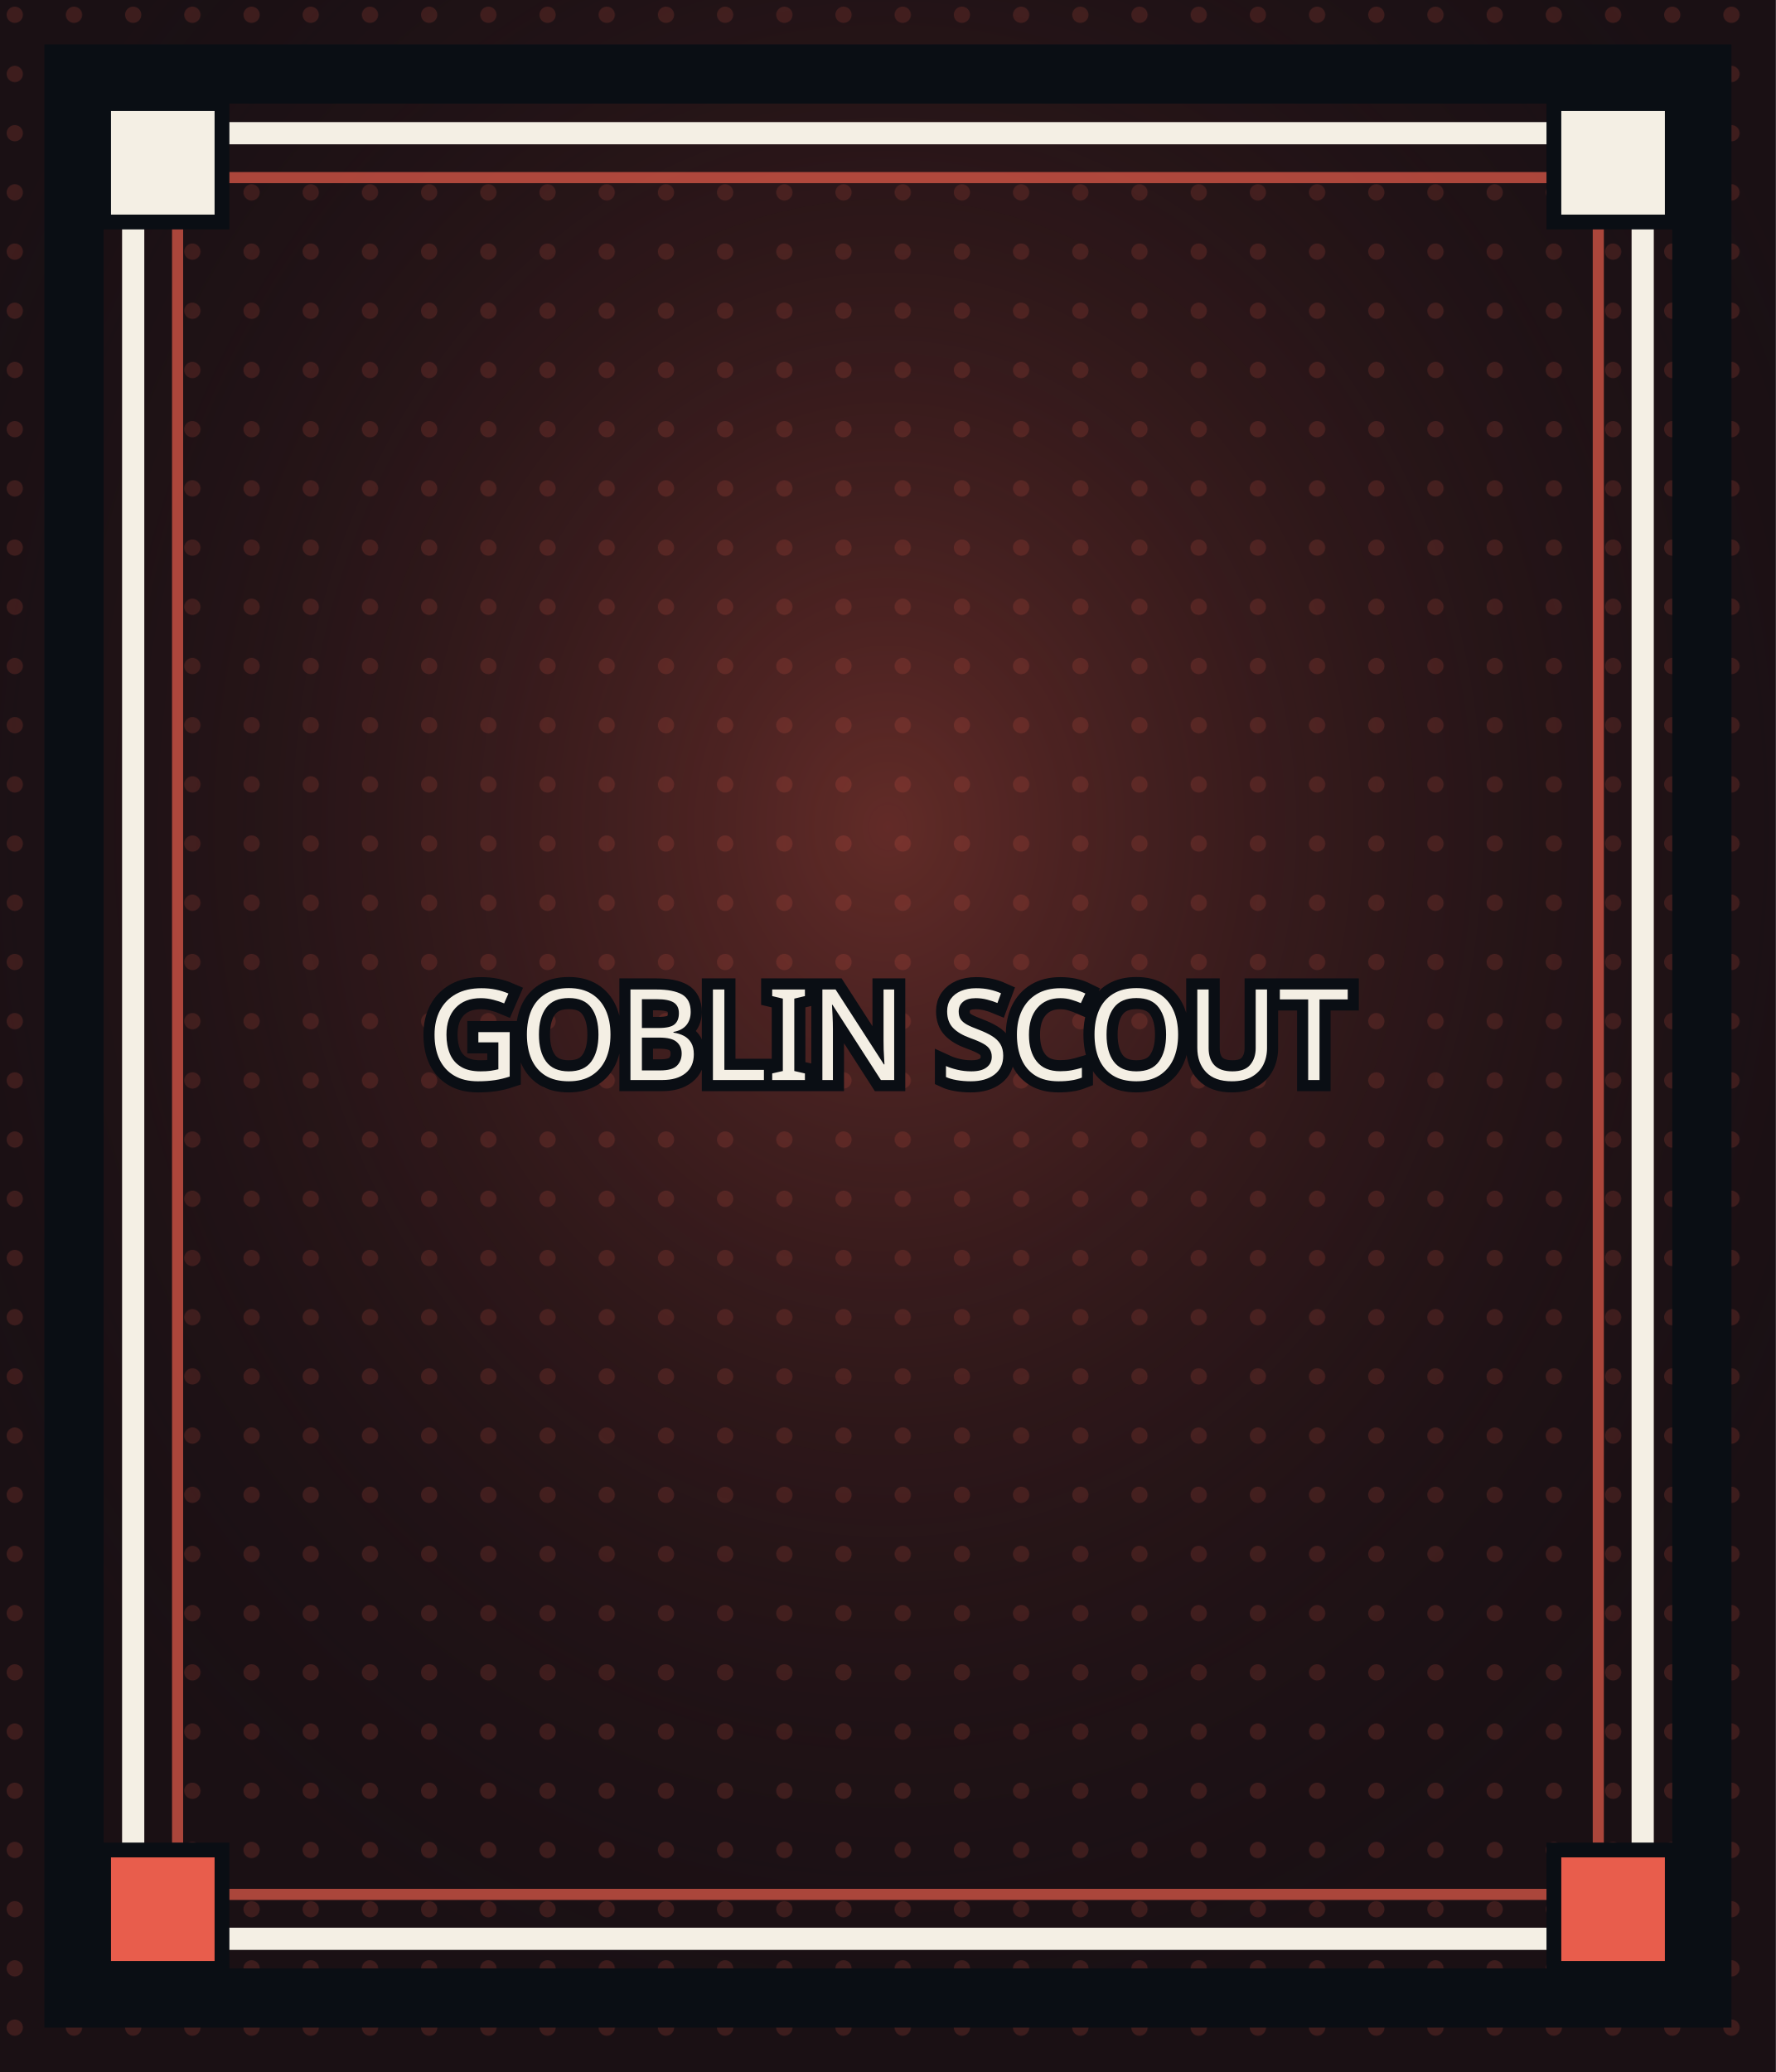
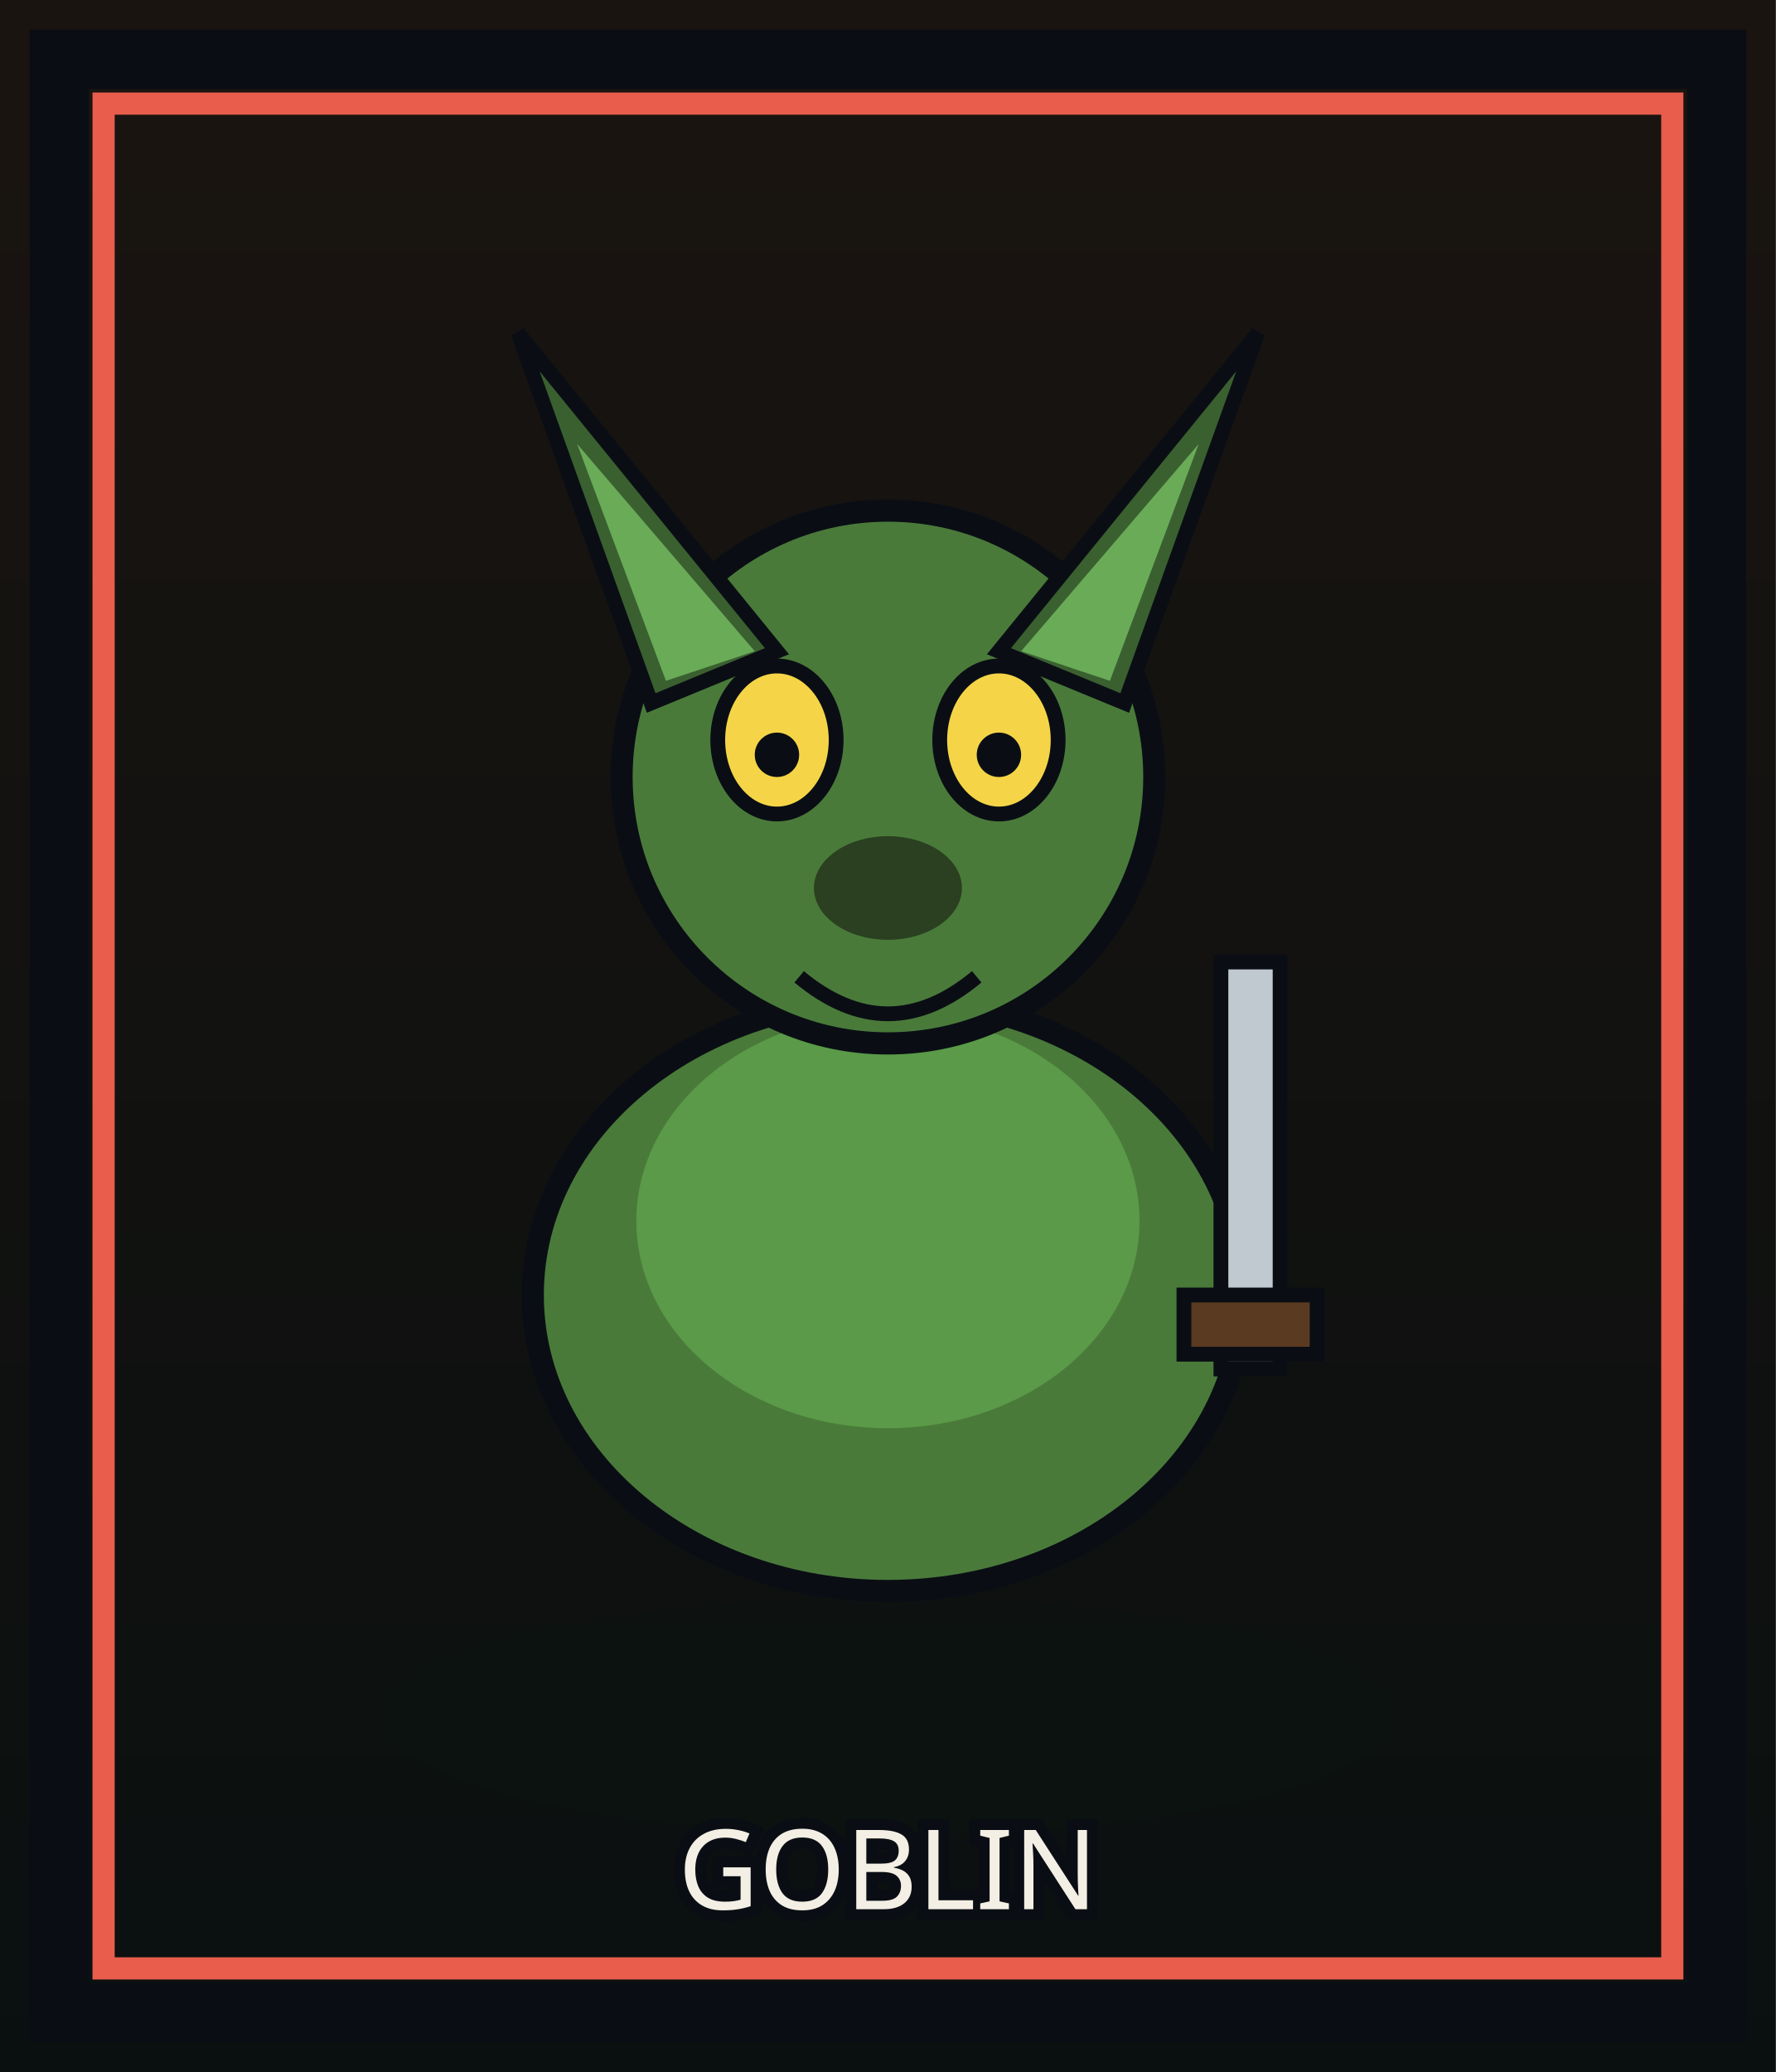
<svg xmlns="http://www.w3.org/2000/svg" width="240" height="280" viewBox="0 0 240 280" fill="none">
  <defs>
-     <pattern id="ht" width="8" height="8" patternUnits="userSpaceOnUse">
-       <circle cx="2" cy="2" r="1.1" fill="#e85d4c" fill-opacity="0.18" />
-     </pattern>
-     <radialGradient id="g" cx="50%" cy="40%" r="60%">
-       <stop offset="0%" stop-color="#e85d4c" stop-opacity="0.35" />
-       <stop offset="100%" stop-color="#1a1014" stop-opacity="0" />
-     </radialGradient>
+     <linearGradient id="bg" x1="0" y1="0" x2="0" y2="1">
+       <stop offset="0%" stop-color="#1a1410" />
+       <stop offset="100%" stop-color="#0a1010" />
+     </linearGradient>
  </defs>
-   <rect width="240" height="280" fill="#1a1014" />
-   <rect width="240" height="280" fill="url(#ht)" />
-   <rect width="240" height="280" fill="url(#g)" />
-   <rect x="10" y="10" width="220" height="260" fill="none" stroke="#0a0e14" stroke-width="8" />
-   <rect x="18" y="18" width="204" height="244" fill="none" stroke="#f4efe4" stroke-width="3" />
-   <rect x="24" y="24" width="192" height="232" fill="none" stroke="#e85d4c" stroke-width="1.5" opacity="0.7" />
-   <rect x="14" y="14" width="16" height="16" fill="#f4efe4" stroke="#0a0e14" stroke-width="2" />
-   <rect x="210" y="14" width="16" height="16" fill="#f4efe4" stroke="#0a0e14" stroke-width="2" />
-   <rect x="14" y="250" width="16" height="16" fill="#e85d4c" stroke="#0a0e14" stroke-width="2" />
-   <rect x="210" y="250" width="16" height="16" fill="#e85d4c" stroke="#0a0e14" stroke-width="2" />
-   <text x="120" y="140" text-anchor="middle" dominant-baseline="middle" font-family="Impact, Arial Black, sans-serif" font-size="17.143" fill="#f4efe4" stroke="#0a0e14" stroke-width="3" paint-order="stroke">GOBLIN SCOUT</text>
+   <rect width="240" height="280" fill="url(#bg)" />
+   <ellipse cx="120" cy="232" rx="68" ry="16" fill="#0a1410" opacity="0.45" />
+   <ellipse cx="120" cy="175" rx="48" ry="40" fill="#4a7a3a" stroke="#0a0e14" stroke-width="3" />
+   <ellipse cx="120" cy="165" rx="34" ry="28" fill="#5a9a48" />
+   <circle cx="120" cy="105" r="36" fill="#4a7a3a" stroke="#0a0e14" stroke-width="3" />
+   <path d="M88 95 L70 45 L105 88Z" fill="#3a6030" stroke="#0a0e14" stroke-width="2" />
+   <path d="M152 95 L170 45 L135 88Z" fill="#3a6030" stroke="#0a0e14" stroke-width="2" />
+   <path d="M90 92 L78 60 L102 88Z" fill="#6aab58" />
+   <path d="M150 92 L162 60 L138 88Z" fill="#6aab58" />
+   <ellipse cx="105" cy="100" rx="8" ry="10" fill="#f5d547" stroke="#0a0e14" stroke-width="2" />
+   <ellipse cx="135" cy="100" rx="8" ry="10" fill="#f5d547" stroke="#0a0e14" stroke-width="2" />
+   <circle cx="105" cy="102" r="3" fill="#0a0e14" />
+   <circle cx="135" cy="102" r="3" fill="#0a0e14" />
+   <ellipse cx="120" cy="120" rx="10" ry="7" fill="#2a4020" />
+   <path d="M108 132 Q120 142 132 132" stroke="#0a0e14" stroke-width="2" fill="none" />
+   <rect x="165" y="130" width="8" height="55" fill="#c0c8d0" stroke="#0a0e14" stroke-width="2" />
+   <rect x="160" y="175" width="18" height="8" fill="#5a3a20" stroke="#0a0e14" stroke-width="2" />
+   <rect x="8" y="8" width="224" height="264" fill="none" stroke="#0a0e14" stroke-width="8" />
+   <rect x="14" y="14" width="212" height="252" fill="none" stroke="#e85d4c" stroke-width="3" />
+   <text x="120" y="258" text-anchor="middle" font-family="Impact, Arial Black, sans-serif" font-size="15" fill="#f4efe4" stroke="#0a0e14" stroke-width="3" paint-order="stroke">GOBLIN</text>
</svg>
